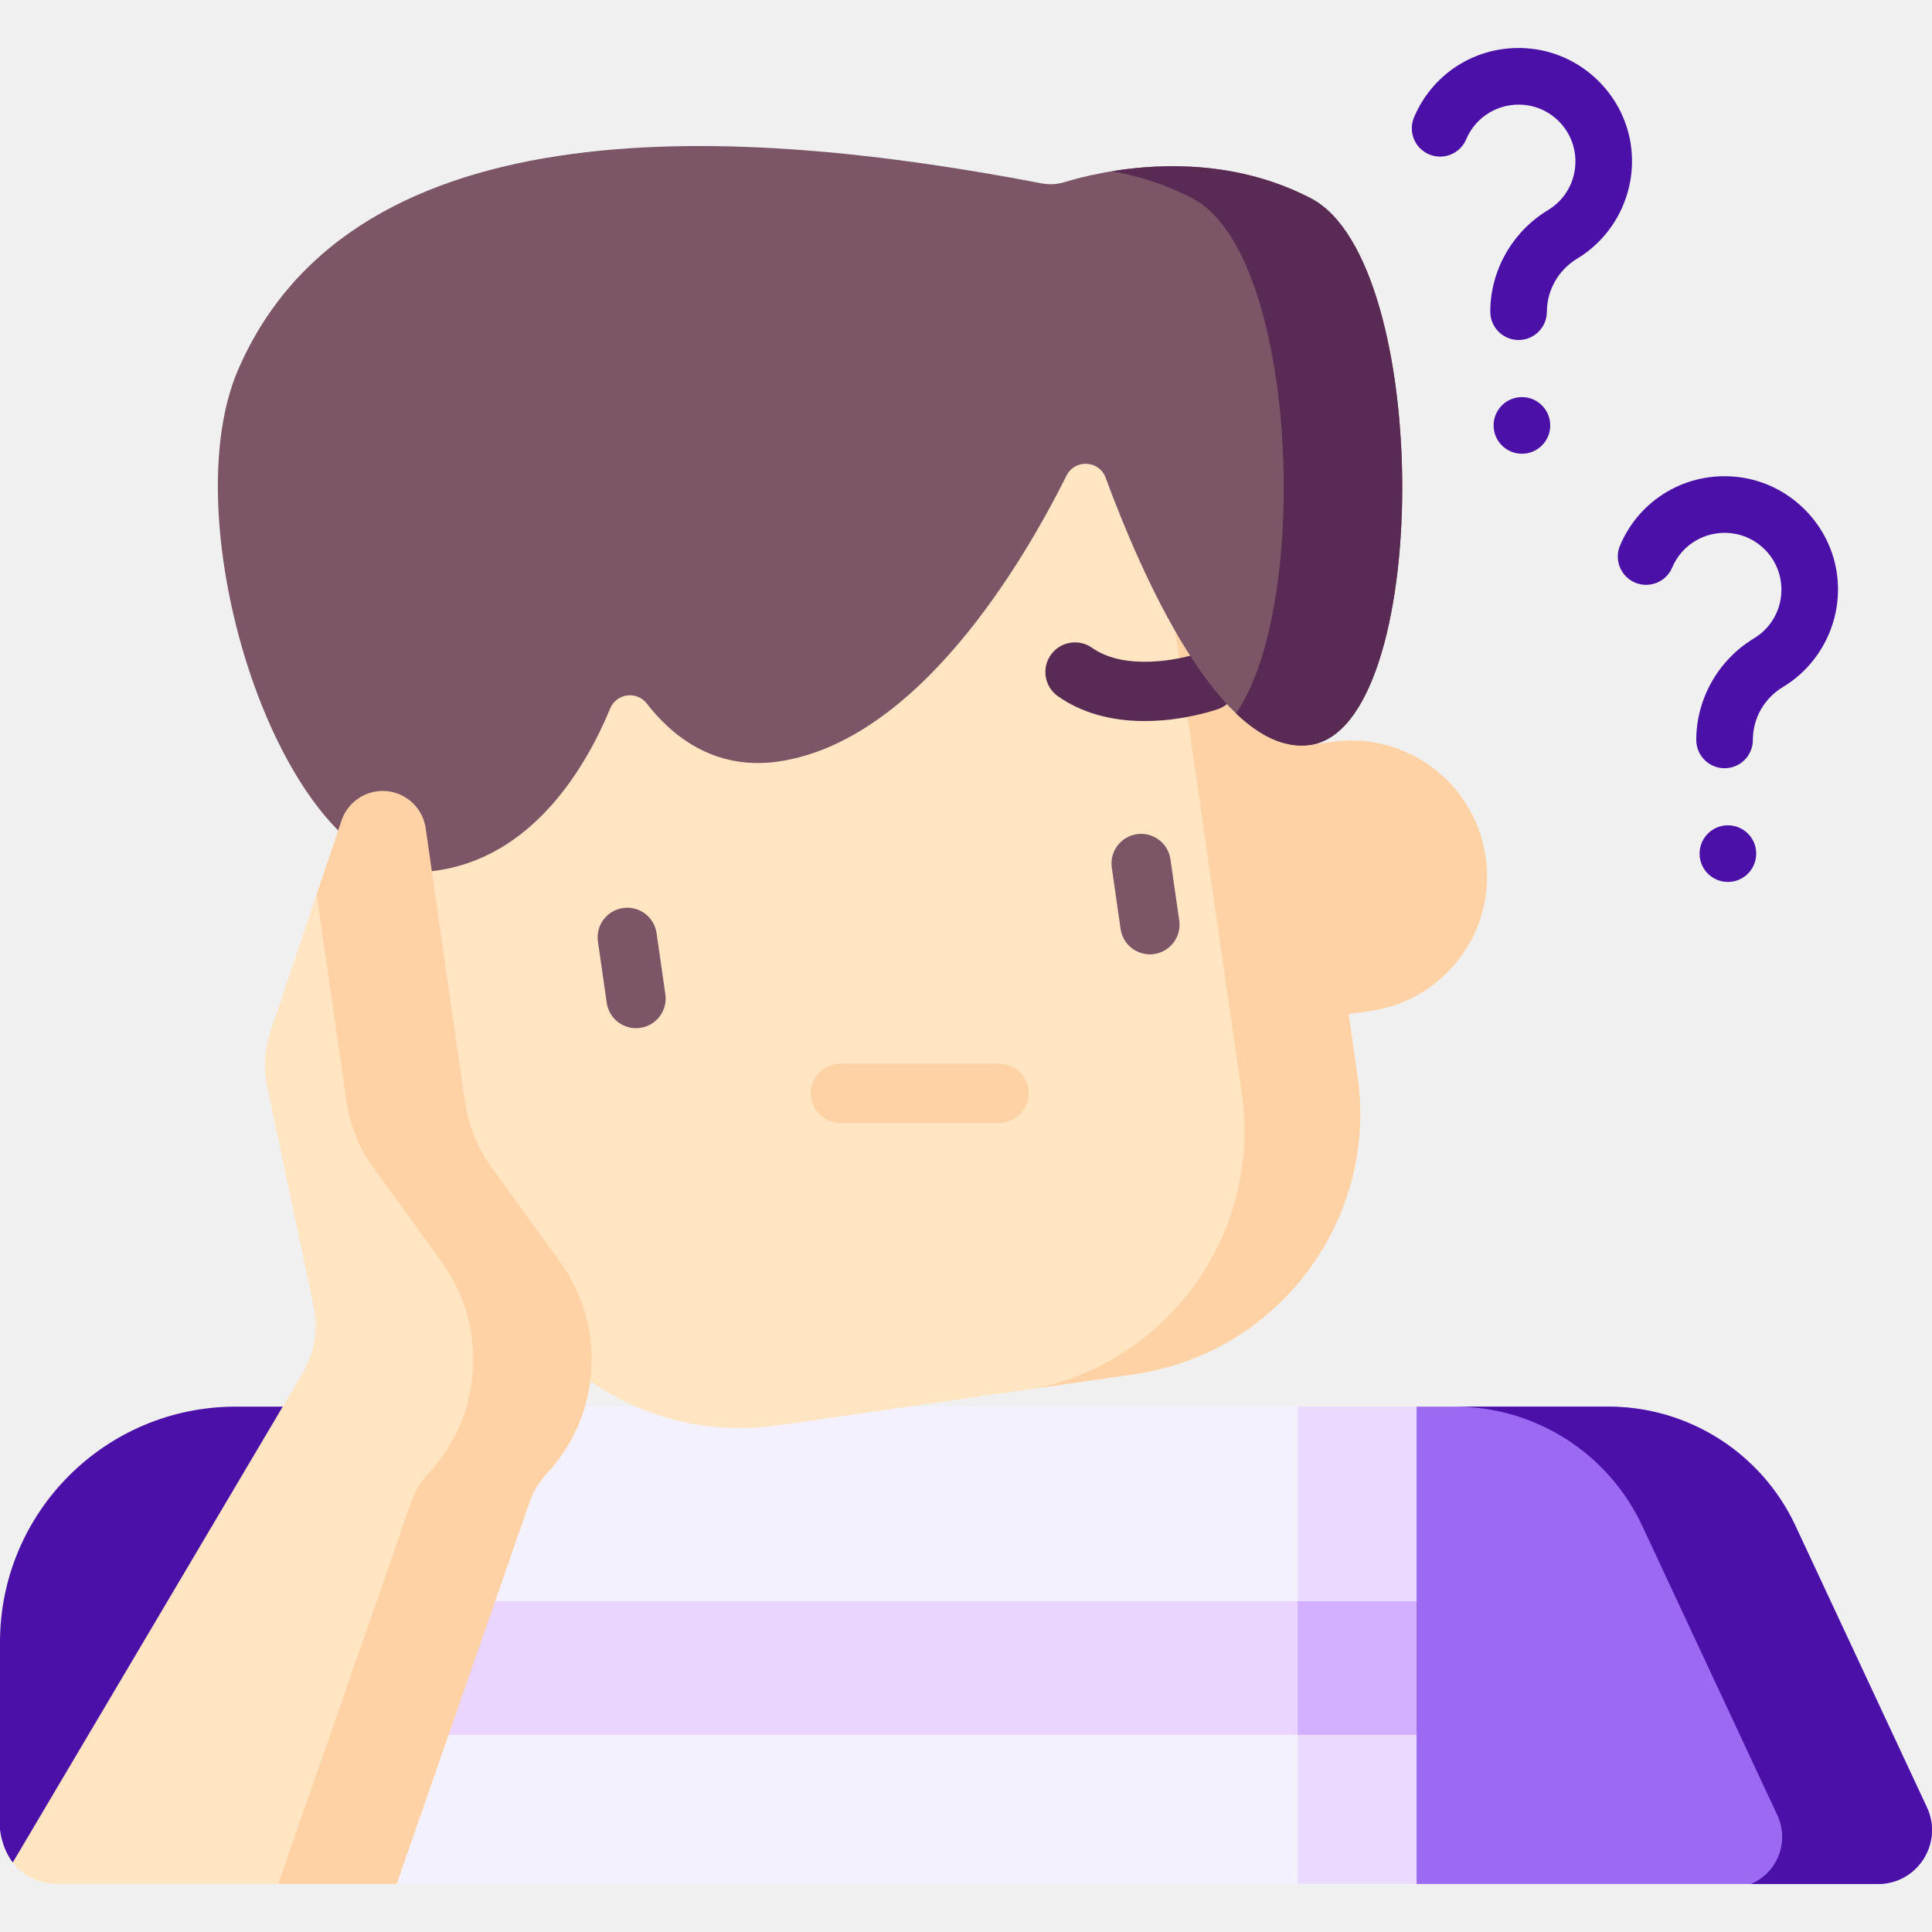
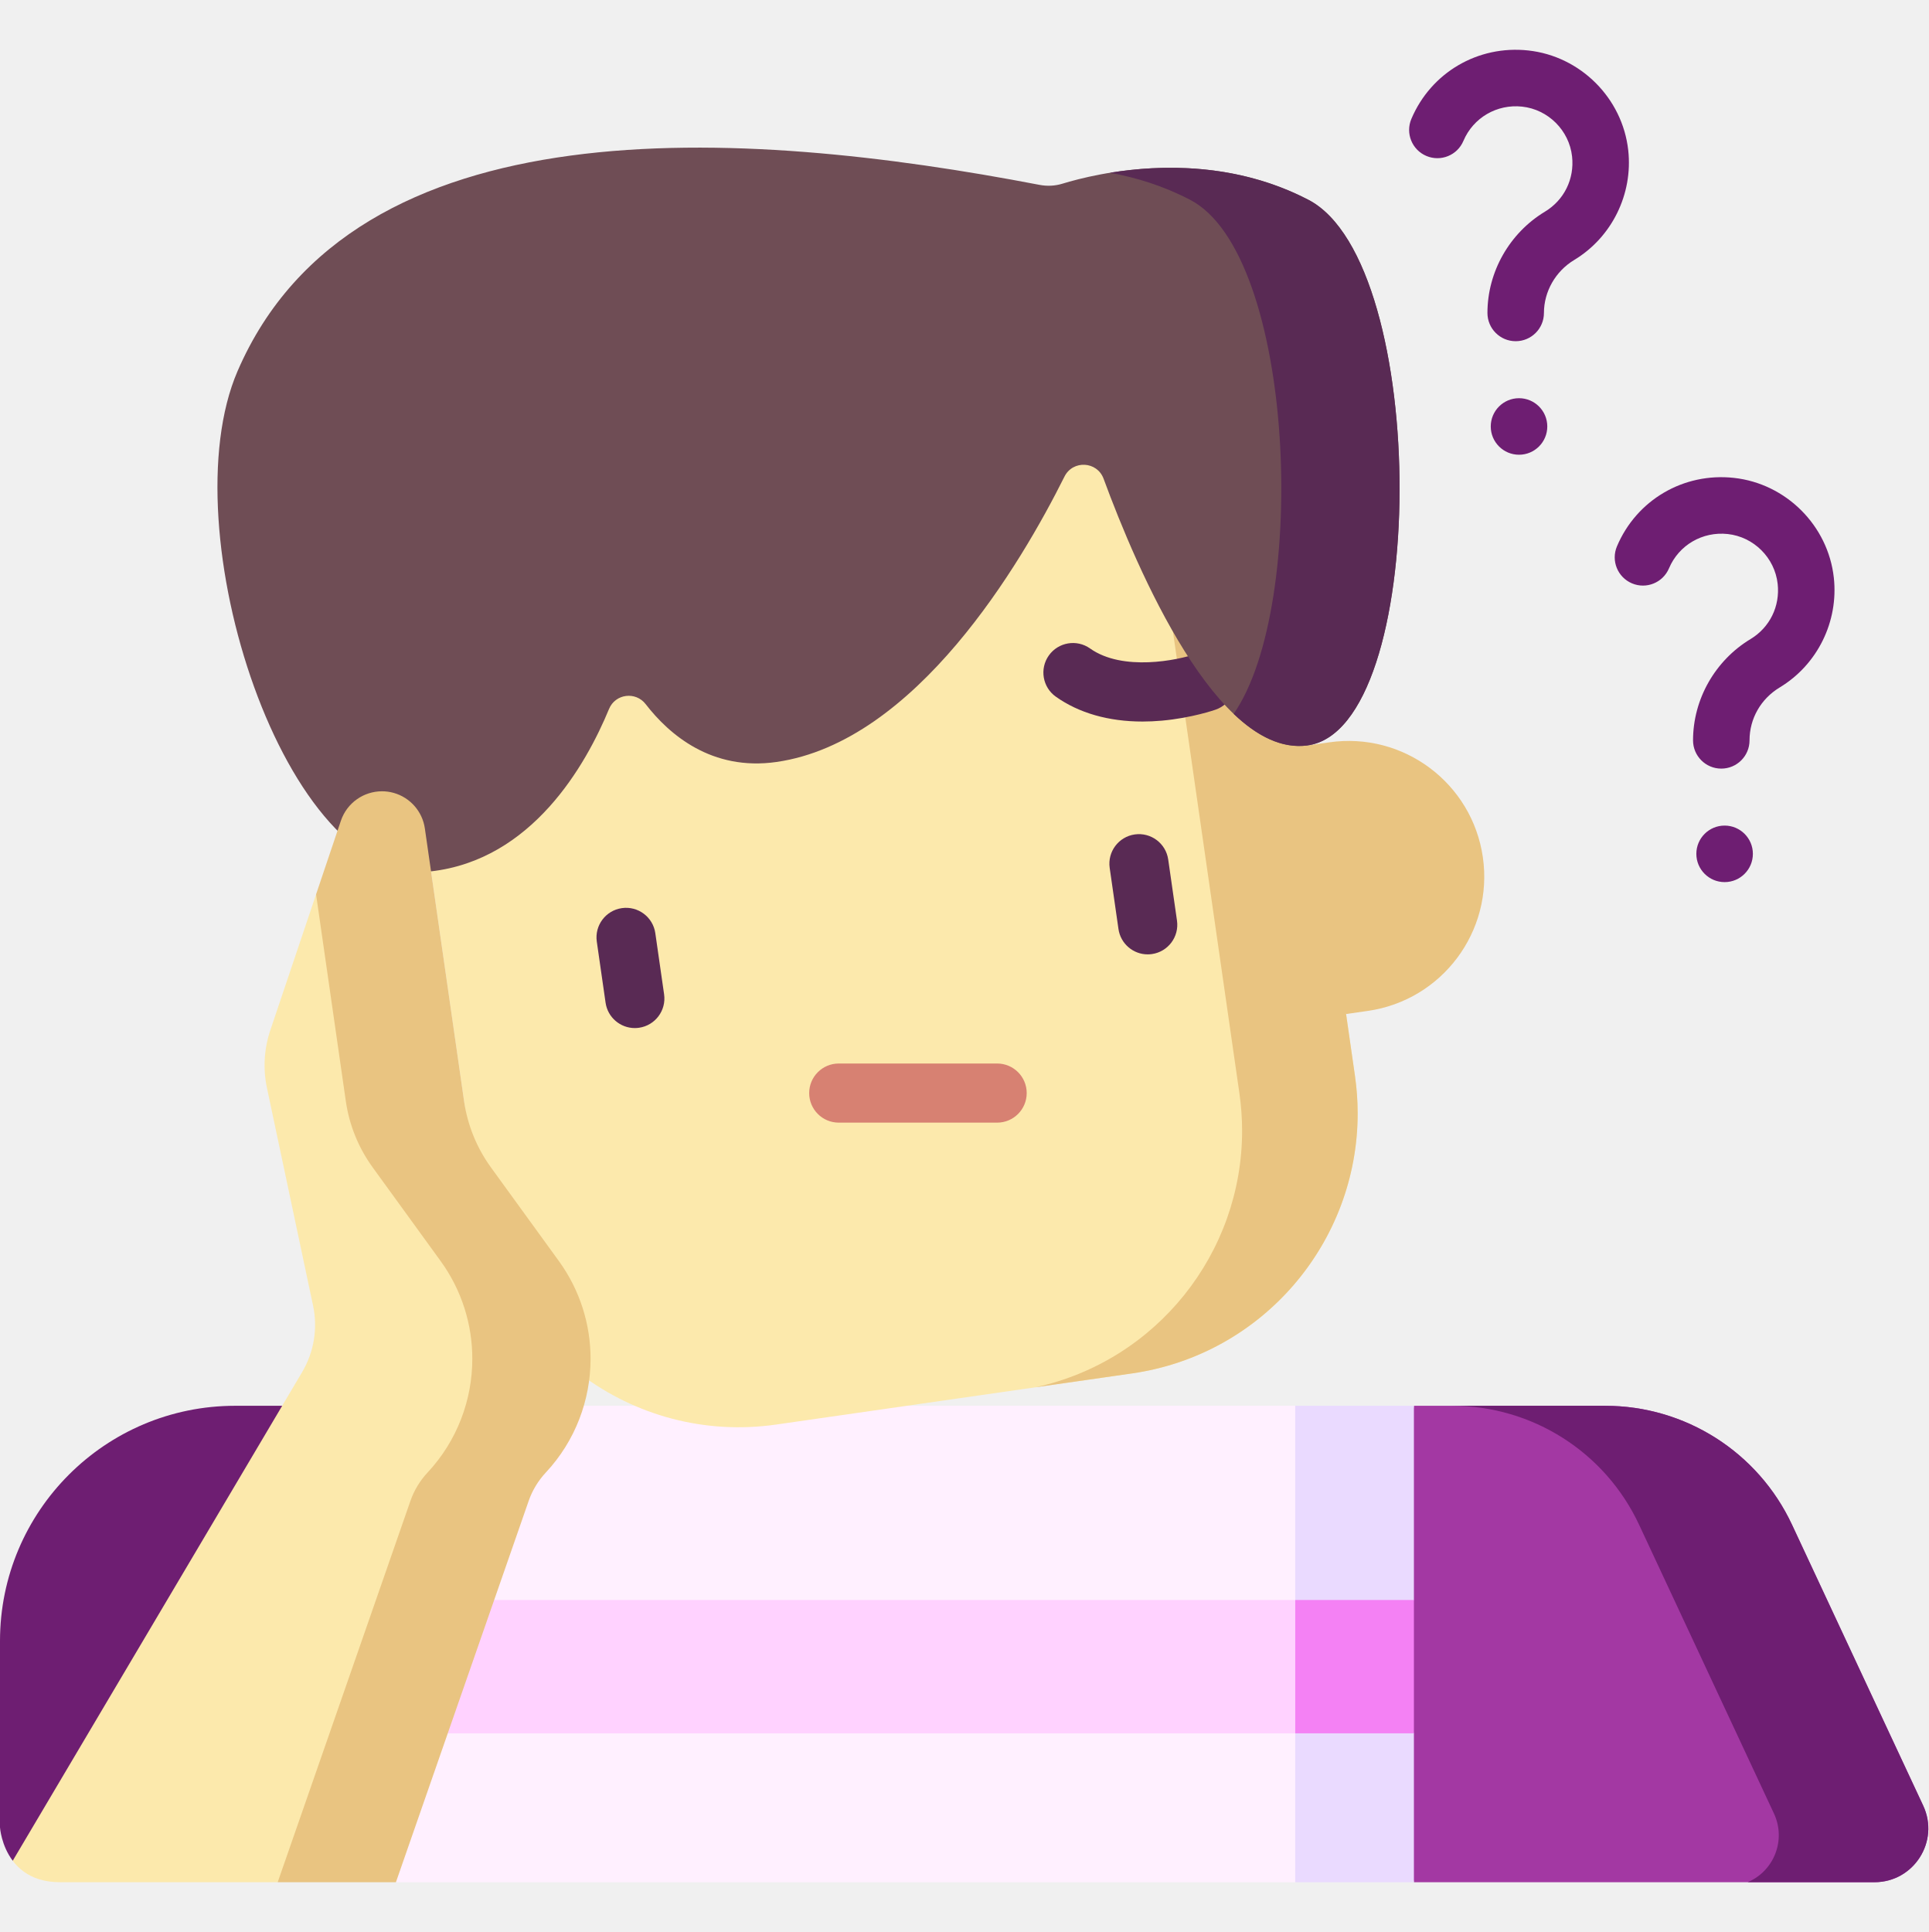
- <svg xmlns="http://www.w3.org/2000/svg" id="Capa_1" enable-background="new 0 0 512 512" height="300" viewBox="0 0 512 512" width="300" version="1.1">
-   <g width="100%" height="100%" transform="matrix(1,0,0,1,0,0)">
-     <g>
-       <path d="m375.415 499.278h122.288c10.449 0 17.36-10.854 12.939-20.322l-34.838-74.608c-8.994-19.26-28.327-31.57-49.583-31.57h-50.806l-9.999 67.618z" fill="#9b69f2" fill-opacity="1" data-original-color="#62dbfbff" stroke="none" stroke-opacity="1" />
-       <path d="m475.804 404.348c-8.994-19.26-28.327-31.57-49.583-31.57h-40.603c21.257 0 40.59 12.309 49.583 31.57l35.817 76.704c3.249 6.958.08 15.223-6.988 18.225h33.673c10.449 0 17.36-10.854 12.939-20.322z" fill="#4a10a8" fill-opacity="1" data-original-color="#01d0fbff" stroke="none" stroke-opacity="1" />
-       <path d="m365.421 440.393-21.517 58.889h-238.779v-126.506h238.779z" fill="#f4f1ff" fill-opacity="1" data-original-color="#f2fbffff" stroke="none" stroke-opacity="1" />
-       <path d="m375.415 424.339-9.994 16.054 9.994 19.35v39.539h-31.511v-126.506h31.511z" fill="#eadaff" fill-opacity="1" data-original-color="#dff6fdff" stroke="none" stroke-opacity="1" />
-       <path d="m101.432 140.298 25.618 178.278c5.485 38.17 40.875 64.667 79.045 59.182l94.48-13.577c38.17-5.485 64.667-40.875 59.182-79.045l-25.618-178.278z" fill="#ffe5c2" fill-opacity="1" data-original-color="#ffe5c2ff" stroke="none" stroke-opacity="1" />
-       <path d="m347.156 197.442 5.79-.832c19.692-2.83 37.949 10.84 40.779 30.532 2.83 19.692-10.84 37.949-30.532 40.779l-5.79.832-19.686-26.086z" fill="#fed2a4" fill-opacity="1" data-original-color="#fed2a4ff" stroke="none" stroke-opacity="1" />
-       <path d="m360.481 295.153c0 34.159-25.107 64.027-59.904 69.03l-25.598 3.673c32.139-7.033 54.818-35.614 54.818-68.098 0-3.307-.241-6.646-.722-10.015l-25.692-178.467 30.758-4.416 25.619 178.278c.481 3.369.721 6.708.721 10.015z" fill="#fed2a4" fill-opacity="1" data-original-color="#fed2a4ff" stroke="none" stroke-opacity="1" />
-       <g>
-         <g>
-           <path d="m303.354 191.089c-8.992 0-16.87-2.246-23.009-6.596-3.536-2.507-4.371-7.406-1.865-10.943 2.506-3.535 7.407-4.372 10.943-1.865 8.701 6.166 23.277 3.123 28.16 1.43 4.09-1.417 8.562.736 9.991 4.819s-.703 8.549-4.782 9.99c-.255.09-6.336 2.215-14.297 2.93-1.749.157-3.465.235-5.141.235z" fill="#592a54" fill-opacity="1" data-original-color="#7a6d79ff" stroke="none" stroke-opacity="1" />
-         </g>
-       </g>
-       <path d="m343.907 459.744h-238.777v-35.402h238.777l8.544 17.701z" fill="#e9d5ff" fill-opacity="1" data-original-color="#c8effeff" stroke="none" stroke-opacity="1" />
-       <path d="m343.907 424.342h31.507v35.402h-31.507z" fill="#d2b0ff" fill-opacity="1" data-original-color="#99e6fcff" stroke="none" stroke-opacity="1" />
-       <path d="m105.125 372.776v80.605l-101.745 40.197c-3.076-4.081-3.38-8.843-3.38-8.843v-49.501c0-34.494 27.964-62.458 62.458-62.458z" fill="#4a10a8" fill-opacity="1" data-original-color="#01d0fbff" stroke="none" stroke-opacity="1" />
-       <path d="m293.02 126.617c-1.718-4.667-8.169-5.013-10.39-.564-11.556 23.147-39.436 70.453-76.439 75.77-17.232 2.476-28.533-7.292-34.752-15.347-2.67-3.458-8.061-2.767-9.729 1.271-6.163 14.917-20.437 40.1-47.343 43.135-38.529 4.346-69.458-90.768-51.291-132.835 30.868-71.478 133.862-64.641 212.934-49.458 2.018.387 4.093.295 6.058-.307 9.022-2.764 38.232-9.835 65.336 4.274 32.555 16.946 32.096 140.689-.33 144.887-23.797 3.08-45.064-46.402-54.054-70.826z" fill="#7c5567" fill-opacity="1" data-original-color="#918291ff" stroke="none" stroke-opacity="1" />
-       <g>
-         <path d="m347.404 52.555c-19.136-9.961-39.312-9.363-52.702-7.178 6.979 1.248 14.213 3.488 21.303 7.178 27.927 14.537 31.557 107.659 11.556 136.493 6.148 5.87 12.727 9.272 19.512 8.394 32.427-4.197 32.886-127.94.331-144.887z" fill="#592a54" fill-opacity="1" data-original-color="#7a6d79ff" stroke="none" stroke-opacity="1" />
-       </g>
-       <g>
-         <path d="m147.447 360.291-73.718 138.991h-57.78c-4.197 0-7.305-1.13-9.586-2.773-1.204-.869-2.187-1.873-2.983-2.93l71.542-120.802 5.303-8.951c3.145-5.308 4.181-11.604 2.902-17.64l-12.245-57.802c-1.078-5.097-.774-10.382.89-15.321l12.15-36.085 55.09 97.339c5.672 7.816 8.435 16.921 8.435 25.974z" fill="#ffe5c2" fill-opacity="1" data-original-color="#ffe5c2ff" stroke="none" stroke-opacity="1" />
-       </g>
-       <g>
-         <path d="m156.803 360.291c0 10.947-4.04 21.799-11.868 30.193-2.02 2.166-3.579 4.72-4.552 7.514l-35.258 101.284h-31.396l35.258-101.284c.973-2.794 2.533-5.348 4.552-7.514 7.828-8.393 11.868-19.246 11.868-30.193 0-9.053-2.763-18.157-8.435-25.975l-18.053-24.887c-3.747-5.18-6.185-11.198-7.096-17.53l-7.901-54.923 6.583-19.528c1.612-4.783 6.08-7.839 10.915-7.839 1.005 0 2.03.126 3.046.408 4.416 1.214 7.692 4.929 8.341 9.461l10.413 72.421c.91 6.332 3.349 12.349 7.096 17.53l18.053 24.887c5.671 7.817 8.434 16.922 8.434 25.975z" fill="#fed2a4" fill-opacity="1" data-original-color="#fed2a4ff" stroke="none" stroke-opacity="1" />
-       </g>
-       <g>
-         <path d="m304.729 252.911c-3.84 0-7.197-2.821-7.759-6.734l-2.331-16.227c-.616-4.291 2.362-8.269 6.653-8.885 4.283-.612 8.268 2.361 8.885 6.653l2.331 16.227c.616 4.291-2.362 8.269-6.653 8.885-.378.054-.754.081-1.126.081z" fill="#7c5567" fill-opacity="1" data-original-color="#918291ff" stroke="none" stroke-opacity="1" />
-       </g>
-       <g>
-         <path d="m168.548 272.48c-3.84 0-7.197-2.821-7.759-6.734l-2.332-16.227c-.616-4.291 2.362-8.269 6.652-8.886 4.291-.615 8.27 2.361 8.886 6.653l2.332 16.227c.616 4.291-2.362 8.269-6.652 8.886-.379.054-.755.081-1.127.081z" fill="#7c5567" fill-opacity="1" data-original-color="#918291ff" stroke="none" stroke-opacity="1" />
-       </g>
-       <g>
-         <path d="m264.757 297.589h-42.058c-4.335 0-7.849-3.514-7.849-7.849s3.514-7.849 7.849-7.849h42.058c4.335 0 7.849 3.514 7.849 7.849s-3.514 7.849-7.849 7.849z" fill="#fed2a4" fill-opacity="1" data-original-color="#fed2a4ff" stroke="none" stroke-opacity="1" />
-       </g>
-       <g>
-         <g>
-           <g>
-             <path d="m402.439 90.101c-4.143 0-7.5-3.358-7.5-7.5 0-10.908 5.851-21.215 15.269-26.899 5.102-3.079 7.86-8.696 7.202-14.66-.763-6.913-6.338-12.476-13.254-13.228-6.707-.726-12.988 2.932-15.604 9.112-1.613 3.815-6.014 5.601-9.829 3.985-3.814-1.613-5.6-6.014-3.985-9.829 5.214-12.325 17.689-19.634 31.037-18.18 13.852 1.505 25.016 12.647 26.545 26.494 1.287 11.665-4.35 23.106-14.361 29.148-4.946 2.985-8.02 8.372-8.02 14.057 0 4.142-3.357 7.5-7.5 7.5z" fill="#4a10a8" fill-opacity="1" data-original-color="#6c7fd8ff" stroke="none" stroke-opacity="1" />
-           </g>
-         </g>
-         <g>
-           <g>
-             <path d="m457.028 203.588c-4.143 0-7.5-3.358-7.5-7.5 0-10.908 5.851-21.216 15.27-26.9 5.1-3.078 7.859-8.696 7.2-14.66-.764-6.914-6.337-12.477-13.253-13.228-6.711-.725-12.989 2.932-15.604 9.111-1.614 3.815-6.017 5.6-9.828 3.986-3.815-1.613-5.601-6.014-3.986-9.829 5.212-12.324 17.687-19.635 31.037-18.18 13.851 1.504 25.014 12.646 26.544 26.493 1.288 11.664-4.349 23.105-14.359 29.148-5.022 3.031-8.021 8.286-8.021 14.058 0 4.143-3.357 7.501-7.5 7.501z" fill="#4a10a8" fill-opacity="1" data-original-color="#6c7fd8ff" stroke="none" stroke-opacity="1" />
-           </g>
-         </g>
-         <g fill="#6c7fd8">
-           <circle cx="403.323" cy="112.74" r="7.505" fill="#4a10a8" fill-opacity="1" data-original-color="#6c7fd8ff" stroke="none" stroke-opacity="1" />
-           <circle cx="457.911" cy="226.221" r="7.505" fill="#4a10a8" fill-opacity="1" data-original-color="#6c7fd8ff" stroke="none" stroke-opacity="1" />
-         </g>
-       </g>
-     </g>
+ <svg xmlns="http://www.w3.org/2000/svg" width="512" height="513" viewBox="0 0 512 513" fill="none">
+   <g clip-path="url(#clip0_654_8791)">
+     <path d="M375.415 499.779H497.703C508.152 499.779 515.063 488.925 510.642 479.457L475.804 404.849C466.81 385.589 447.477 373.279 426.221 373.279H375.415L365.416 440.897L375.415 499.779Z" fill="#A338A3" />
+     <path d="M475.804 404.849C466.81 385.589 447.477 373.279 426.221 373.279H385.618C406.875 373.279 426.208 385.588 435.201 404.849L471.018 481.553C474.267 488.511 471.098 496.776 464.03 499.778H497.703C508.152 499.778 515.063 488.924 510.642 479.456L475.804 404.849Z" fill="#6E1E72" />
+     <path d="M365.421 440.892L343.904 499.781H105.125V373.275H343.904L365.421 440.892Z" fill="#FFF0FF" />
+     <path d="M375.415 424.838L365.421 440.892L375.415 460.242V499.781H343.904V373.275H375.415V424.838Z" fill="#EADAFF" />
+     <path d="M101.432 140.799L127.05 319.077C132.535 357.247 167.925 383.744 206.095 378.259L300.575 364.682C338.745 359.197 365.242 323.807 359.757 285.637L334.139 107.359L101.432 140.799Z" fill="#FCE9AC" />
+     <path d="M347.156 197.941L352.946 197.109C372.638 194.279 390.895 207.949 393.725 227.641C396.555 247.333 382.885 265.59 363.193 268.42L357.403 269.252L337.717 243.166L347.156 197.941Z" fill="#E9C481" />
+     <path d="M360.481 295.652C360.481 329.811 335.374 359.679 300.577 364.682L274.979 368.355C307.118 361.322 329.797 332.741 329.797 300.257C329.797 296.95 329.556 293.611 329.075 290.242L303.383 111.775L334.141 107.359L359.76 285.637C360.241 289.006 360.481 292.345 360.481 295.652Z" fill="#E9C481" />
+     <path d="M303.354 191.588C294.362 191.588 286.484 189.342 280.345 184.992C276.809 182.485 275.974 177.586 278.48 174.049C280.986 170.514 285.887 169.677 289.423 172.184C298.124 178.35 312.7 175.307 317.583 173.614C321.673 172.197 326.145 174.35 327.574 178.433C329.003 182.516 326.871 186.982 322.792 188.423C322.537 188.513 316.456 190.638 308.495 191.353C306.746 191.51 305.03 191.588 303.354 191.588Z" fill="#592A54" />
+     <path d="M343.907 460.244H105.13V424.842H343.907L352.451 442.543L343.907 460.244Z" fill="#FFD2FF" />
+     <path d="M343.907 424.842H375.414V460.244H343.907V424.842Z" fill="#F481F4" />
+     <path d="M105.125 373.275V453.88L3.38 494.077C0.304 489.996 0 485.234 0 485.234V435.733C0 401.239 27.964 373.275 62.458 373.275H105.125Z" fill="#6E1E72" />
+     <path d="M293.02 127.116C291.302 122.449 284.851 122.103 282.63 126.552C271.074 149.699 243.194 197.005 206.191 202.322C188.959 204.798 177.658 195.03 171.439 186.975C168.769 183.517 163.378 184.208 161.71 188.246C155.547 203.163 141.273 228.346 114.367 231.381C75.838 235.727 44.909 140.613 63.076 98.546C93.944 27.068 196.938 33.905 276.01 49.088C278.028 49.475 280.103 49.383 282.068 48.781C291.09 46.017 320.3 38.946 347.404 53.055C379.959 70.001 379.5 193.744 347.074 197.942C323.277 201.022 302.01 151.54 293.02 127.116Z" fill="#6F4D55" />
+     <path d="M347.404 53.057C328.268 43.096 308.092 43.694 294.702 45.879C301.681 47.127 308.915 49.367 316.005 53.057C343.932 67.594 347.562 160.716 327.561 189.55C333.709 195.42 340.288 198.822 347.073 197.944C379.5 193.747 379.959 70.004 347.404 53.057Z" fill="#592A54" />
+     <path d="M147.447 360.792L73.729 499.783H15.949C11.752 499.783 8.644 498.653 6.363 497.01C5.159 496.141 4.176 495.137 3.38 494.08L74.922 373.278L80.225 364.327C83.37 359.019 84.406 352.723 83.127 346.687L70.882 288.885C69.804 283.788 70.108 278.503 71.772 273.564L83.922 237.479L139.012 334.818C144.684 342.634 147.447 351.739 147.447 360.792Z" fill="#FCE9AC" />
+     <path d="M156.803 360.791C156.803 371.738 152.763 382.59 144.935 390.984C142.915 393.15 141.356 395.704 140.383 398.498L105.125 499.782H73.73L108.987 398.498C109.96 395.704 111.52 393.15 113.539 390.984C121.367 382.591 125.407 371.738 125.407 360.791C125.407 351.738 122.644 342.634 116.972 334.816L98.919 309.929C95.172 304.749 92.734 298.731 91.823 292.399L83.922 237.476L90.505 217.948C92.118 213.165 96.585 210.109 101.42 210.109C102.425 210.109 103.45 210.235 104.466 210.517C108.882 211.731 112.158 215.446 112.807 219.978L123.22 292.399C124.13 298.731 126.569 304.748 130.316 309.929L148.369 334.816C154.04 342.633 156.803 351.738 156.803 360.791Z" fill="#E9C481" />
+     <path d="M304.729 253.412C300.889 253.412 297.532 250.591 296.97 246.678L294.639 230.451C294.023 226.16 297.001 222.182 301.292 221.566C305.575 220.954 309.56 223.927 310.177 228.219L312.508 244.446C313.124 248.737 310.146 252.715 305.855 253.331C305.477 253.385 305.101 253.412 304.729 253.412Z" fill="#592A54" />
+     <path d="M168.549 272.98C164.709 272.98 161.352 270.159 160.79 266.246L158.458 250.019C157.842 245.728 160.82 241.75 165.11 241.133C169.401 240.518 173.38 243.494 173.996 247.786L176.328 264.013C176.944 268.304 173.966 272.282 169.676 272.899C169.297 272.953 168.921 272.98 168.549 272.98Z" fill="#592A54" />
+     <path d="M264.757 298.091H222.699C218.364 298.091 214.85 294.577 214.85 290.242C214.85 285.907 218.364 282.393 222.699 282.393H264.757C269.092 282.393 272.606 285.907 272.606 290.242C272.606 294.577 269.092 298.091 264.757 298.091Z" fill="#D78172" />
+     <path d="M402.439 90.599C398.296 90.599 394.939 87.241 394.939 83.099C394.939 72.191 400.79 61.884 410.208 56.2C415.31 53.121 418.068 47.504 417.41 41.54C416.647 34.627 411.072 29.064 404.156 28.312C397.449 27.586 391.168 31.244 388.552 37.424C386.939 41.239 382.538 43.025 378.723 41.409C374.909 39.796 373.123 35.395 374.738 31.58C379.952 19.255 392.427 11.946 405.775 13.4C419.627 14.905 430.791 26.047 432.32 39.894C433.607 51.559 427.97 63 417.959 69.042C413.013 72.027 409.939 77.414 409.939 83.099C409.939 87.241 406.582 90.599 402.439 90.599Z" fill="#6E1E72" />
+     <path d="M457.028 204.088C452.885 204.088 449.528 200.73 449.528 196.588C449.528 185.68 455.379 175.372 464.798 169.688C469.898 166.61 472.657 160.992 471.998 155.028C471.234 148.114 465.661 142.551 458.745 141.8C452.034 141.075 445.756 144.732 443.141 150.911C441.527 154.726 437.124 156.511 433.313 154.897C429.498 153.284 427.712 148.883 429.327 145.068C434.539 132.744 447.014 125.433 460.364 126.888C474.215 128.392 485.378 139.534 486.908 153.381C488.196 165.045 482.559 176.486 472.549 182.529C467.527 185.56 464.528 190.815 464.528 196.587C464.528 200.73 461.171 204.088 457.028 204.088Z" fill="#6E1E72" />
+     <path d="M403.323 120.744C407.468 120.744 410.828 117.384 410.828 113.239C410.828 109.094 407.468 105.734 403.323 105.734C399.178 105.734 395.818 109.094 395.818 113.239C395.818 117.384 399.178 120.744 403.323 120.744Z" fill="#6E1E72" />
+     <path d="M457.911 234.225C462.056 234.225 465.416 230.865 465.416 226.72C465.416 222.575 462.056 219.215 457.911 219.215C453.766 219.215 450.406 222.575 450.406 226.72C450.406 230.865 453.766 234.225 457.911 234.225Z" fill="#6E1E72" />
  </g>
+   <defs>
+     <clipPath id="clip0_654_8791">
+       <rect width="512" height="512" fill="white" transform="translate(0 0.5)" />
+     </clipPath>
+   </defs>
</svg>
